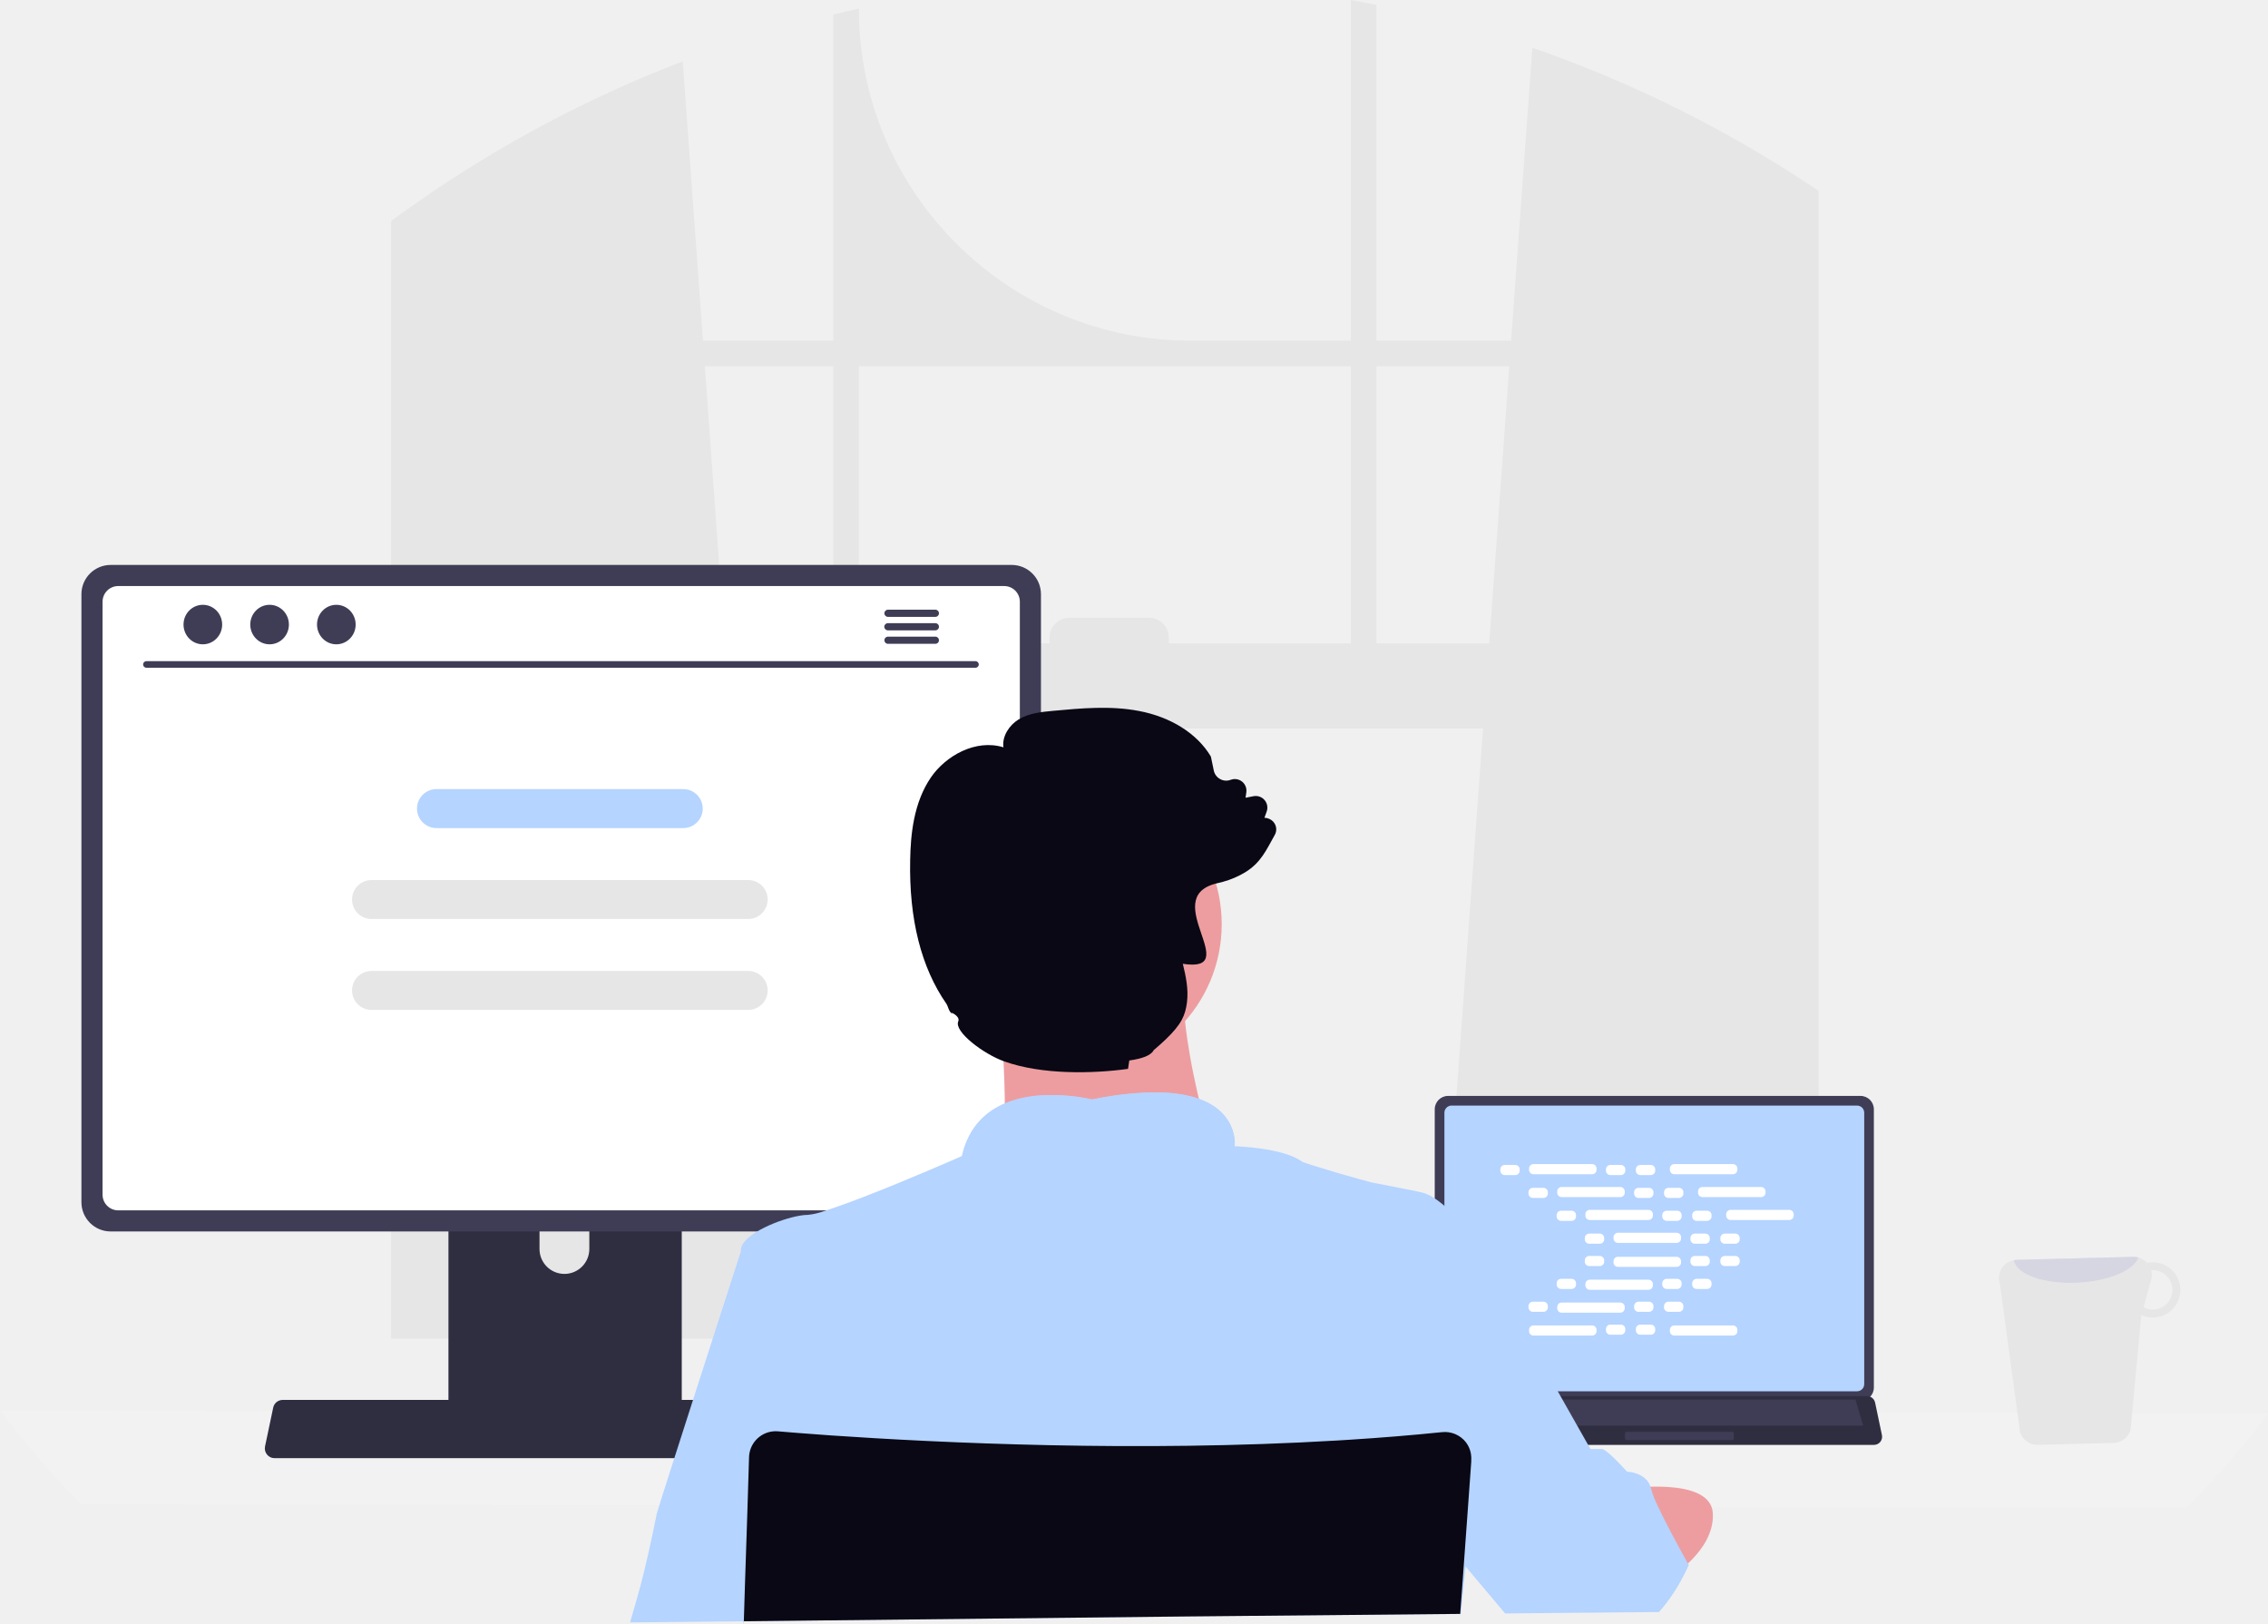
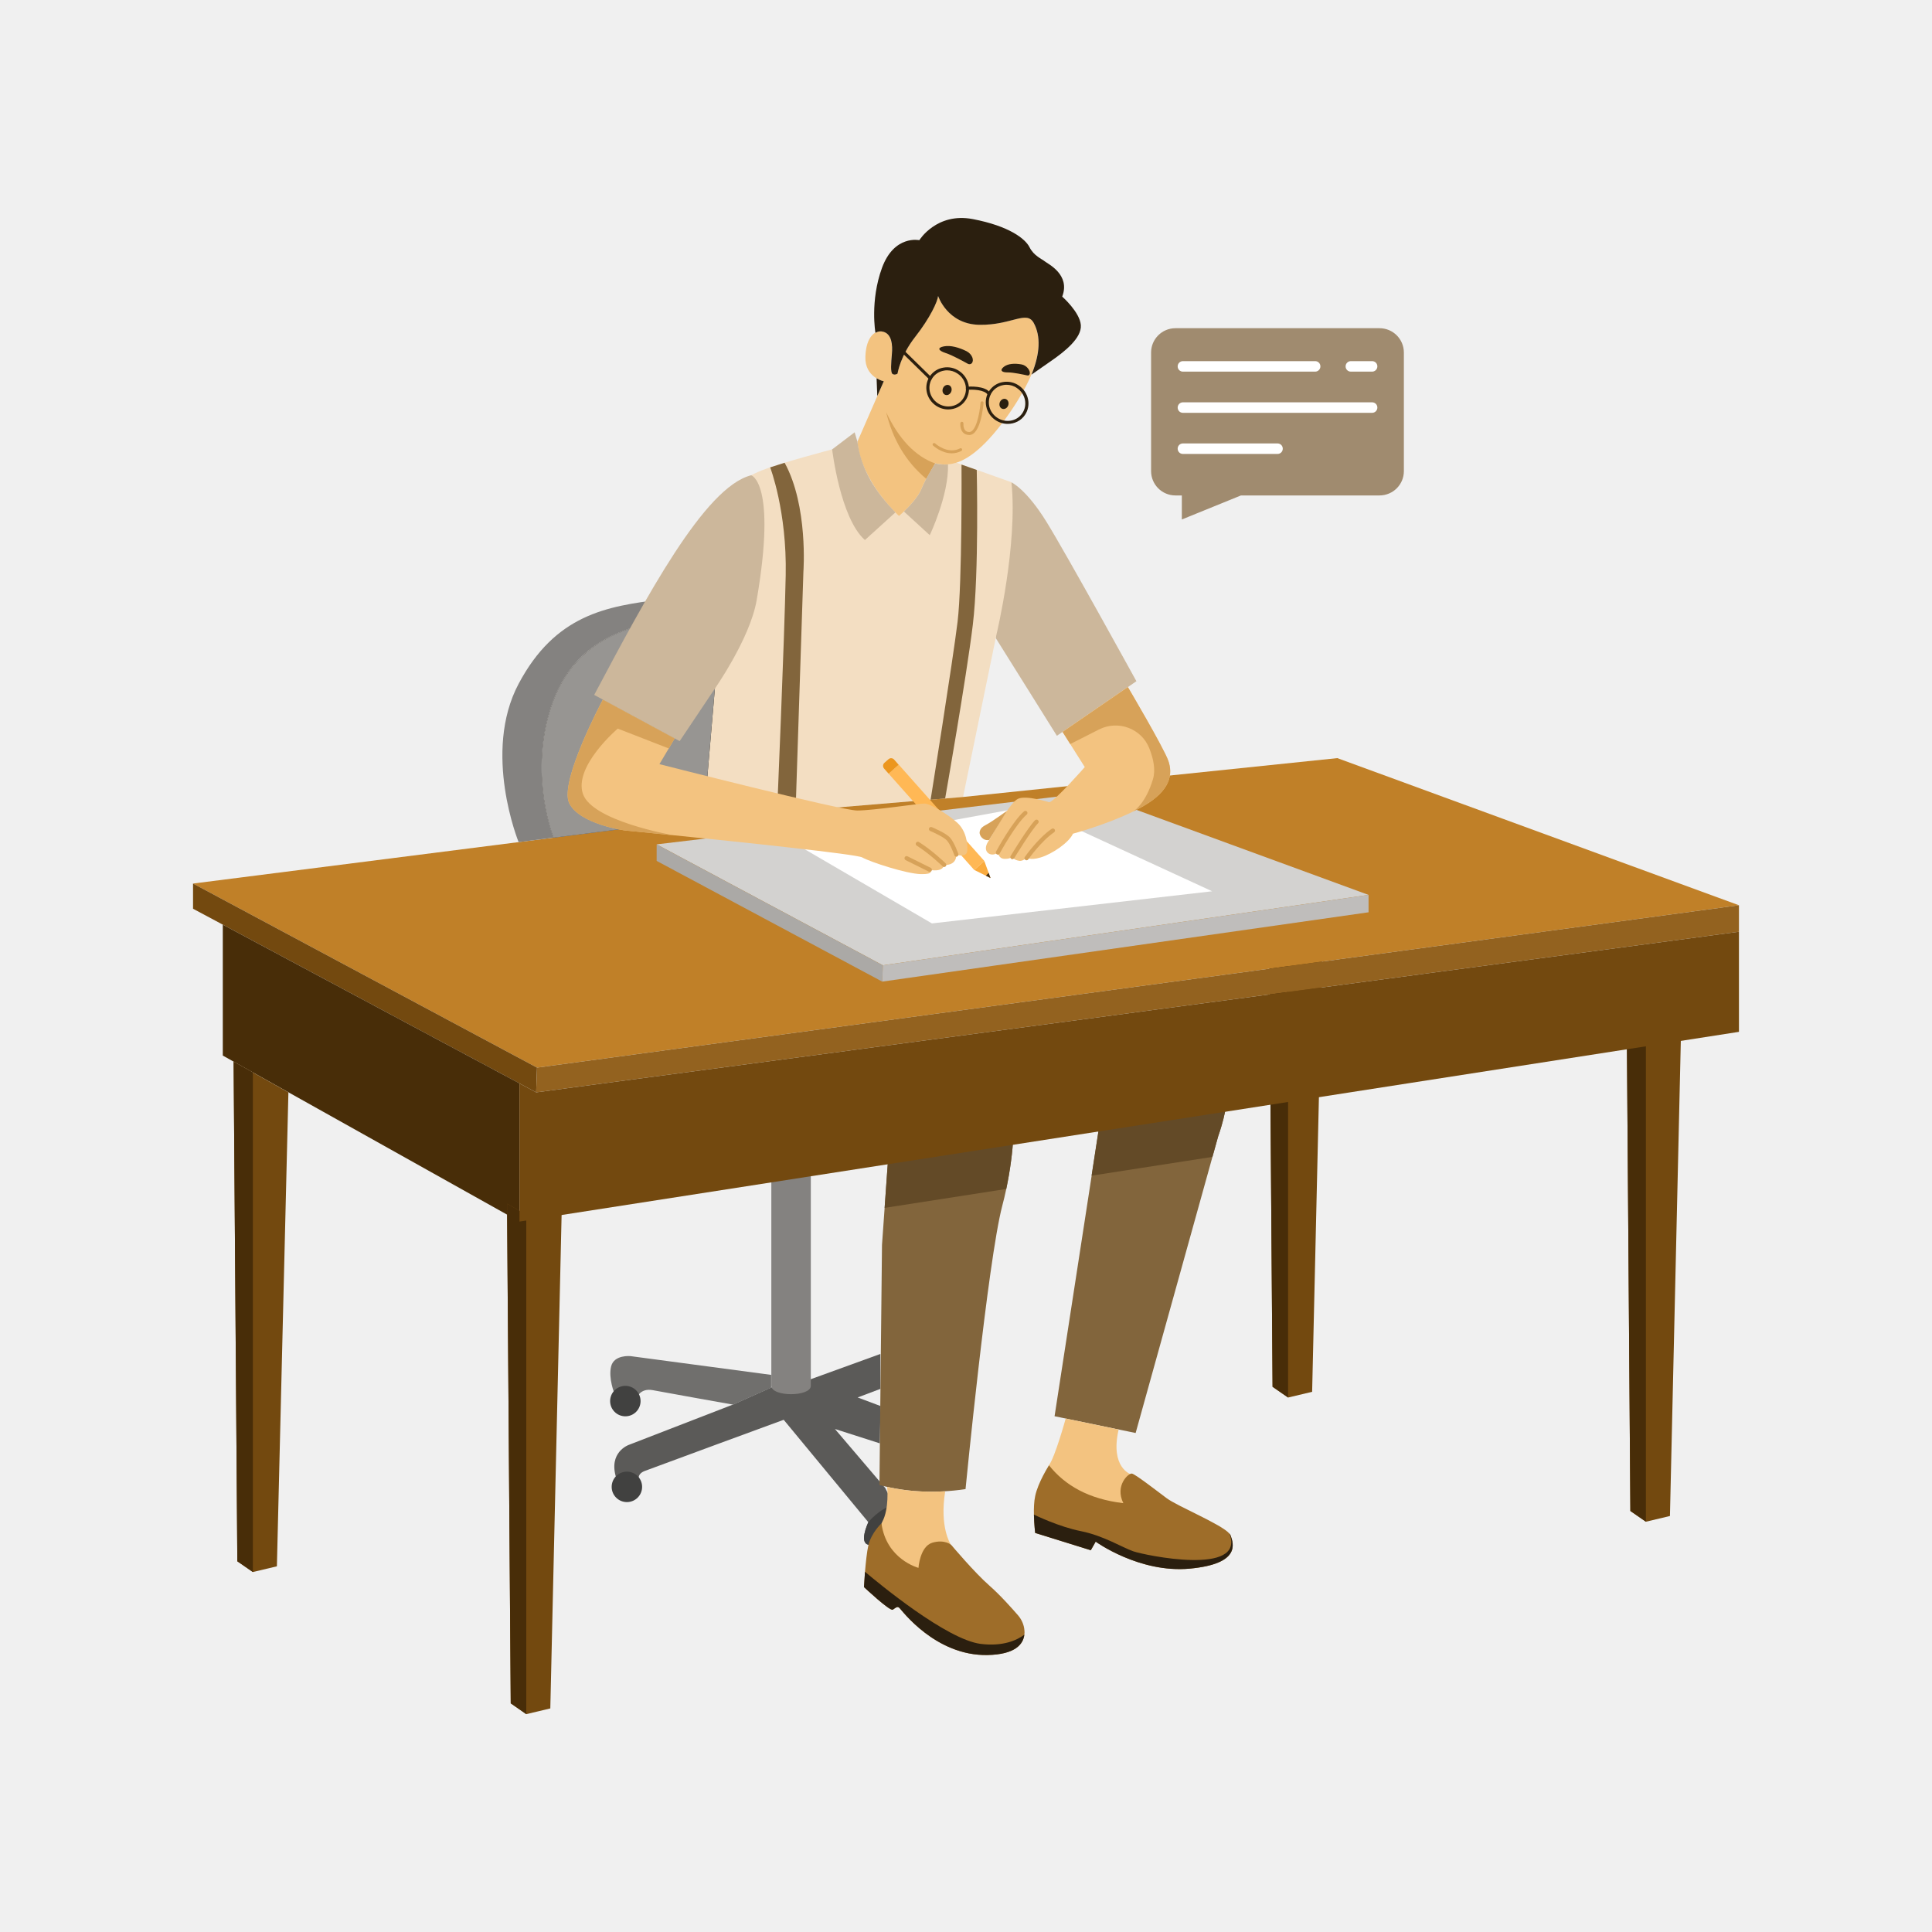
- <svg xmlns="http://www.w3.org/2000/svg" width="800" height="572.62" viewBox="0 0 800 572.62" role="img" artist="Katerina Limpitsouni" source="https://undraw.co/">
-   <g transform="translate(-28.583 -435)">
-     <path d="M878.163,227.233c-1-.664-2-1.294-3-1.936a435.517,435.517,0,0,0-91.985-44.589l-7.491,103.335H728.2V165.624c-2.989-.618-6-1.2-9.014-1.752V284.043H662.753A117.137,117.137,0,0,1,545.616,166.906h0c-3.024.653-6.025,1.352-9.026,2.1V284.043H490.627l-7.136-98.536a436.225,436.225,0,0,0-93.851,49.858c-.5.344-1.008.7-1.5,1.042-2.531,1.775-5.028,3.585-7.514,5.418V636.049H516.089l-2.394-33.158L500.523,420.835H765.779L752.607,602.891l-2.394,33.158H884.176V231.219Q881.186,229.192,878.163,227.233ZM536.591,390.769H498.347l-7.067-97.7h45.311Zm182.595,0H654.953v-1.936a7.078,7.078,0,0,0-7.09-7.078H619.939a7.075,7.075,0,0,0-7.078,7.078v1.936H545.616v-97.7H719.186Zm9.014,0v-97.7h46.834l-7.067,97.7Z" transform="translate(-214.08 271.129)" fill="#e6e6e6" />
-     <path d="M206.59,598.162a316.829,316.829,0,0,0,28.591,33.158L978,632.466a316.84,316.84,0,0,0,28.591-33.159Z" transform="translate(-178.007 334.261)" fill="#f2f2f2" />
-     <path d="M702.02,506.061v98.163a4.721,4.721,0,0,0,4.718,4.718H852.2a4.722,4.722,0,0,0,4.718-4.718V506.061a4.724,4.724,0,0,0-4.718-4.713H706.738a4.724,4.724,0,0,0-4.718,4.713Z" transform="translate(-167.359 320.188)" fill="#3f3d56" />
-     <path d="M705,506.849v95.73a2.526,2.526,0,0,0,2.521,2.521h143.04a2.526,2.526,0,0,0,2.521-2.521v-95.73a2.527,2.527,0,0,0-2.521-2.527H707.521A2.527,2.527,0,0,0,705,506.849Z" transform="translate(-166.926 320.62)" fill="#b5d4ff" />
-     <path d="M699.446,609.93A2.829,2.829,0,0,0,701.672,611H857.433a2.866,2.866,0,0,0,2.8-3.454l-2.418-11.485a2.871,2.871,0,0,0-1.785-2.082,2.775,2.775,0,0,0-1.017-.192H704.08a2.776,2.776,0,0,0-1.017.192,2.871,2.871,0,0,0-1.785,2.082l-2.418,11.485a2.864,2.864,0,0,0,.585,2.389Z" transform="translate(-167.827 333.625)" fill="#2f2e41" />
-     <rect width="4.797" height="2.878" rx="0.488" transform="translate(542.16 932.354) rotate(180)" fill="#3f3d56" />
-     <rect width="4.797" height="2.878" rx="0.488" transform="translate(542.274 937.151) rotate(180)" fill="#3f3d56" />
-     <path d="M.559,0H37.82a.559.559,0,0,1,.559.559v1.76a.559.559,0,0,1-.559.559H.559A.559.559,0,0,1,0,2.319V.559A.559.559,0,0,1,.559,0Z" transform="translate(640.14 942.909) rotate(180)" fill="#3f3d56" />
-     <rect width="6.833" height="3.576" rx="1.561" transform="translate(557.798 845.887)" fill="#fff" />
-     <rect width="6.833" height="3.576" rx="1.561" transform="translate(595.05 845.887)" fill="#fff" />
-     <rect width="6.833" height="3.576" rx="1.561" transform="translate(605.604 845.887)" fill="#fff" />
-     <rect width="23.819" height="3.576" rx="1.561" transform="translate(567.931 845.588)" fill="#fff" />
-     <rect width="23.819" height="3.576" rx="1.561" transform="translate(617.599 845.588)" fill="#fff" />
-     <rect width="6.833" height="3.576" rx="1.561" transform="translate(567.732 853.957)" fill="#fff" />
-     <rect width="6.833" height="3.576" rx="1.561" transform="translate(604.983 853.957)" fill="#fff" />
-     <rect width="6.833" height="3.576" rx="1.561" transform="translate(615.538 853.957)" fill="#fff" />
-     <rect width="23.819" height="3.576" rx="1.561" transform="translate(577.865 853.659)" fill="#fff" />
-     <rect width="23.819" height="3.576" rx="1.561" transform="translate(627.532 853.659)" fill="#fff" />
-     <rect width="6.833" height="3.576" rx="1.561" transform="translate(577.666 862.029)" fill="#fff" />
-     <rect width="6.833" height="3.576" rx="1.561" transform="translate(614.916 862.029)" fill="#fff" />
-     <rect width="6.833" height="3.576" rx="1.561" transform="translate(625.471 862.029)" fill="#fff" />
-     <rect width="23.819" height="3.576" rx="1.561" transform="translate(587.798 861.73)" fill="#fff" />
-     <rect width="23.819" height="3.576" rx="1.561" transform="translate(637.466 861.73)" fill="#fff" />
-     <rect width="6.833" height="3.576" rx="1.561" transform="translate(587.599 870.099)" fill="#fff" />
-     <rect width="6.833" height="3.576" rx="1.561" transform="translate(624.85 870.099)" fill="#fff" />
-     <rect width="6.833" height="3.576" rx="1.561" transform="translate(635.404 870.099)" fill="#fff" />
-     <rect width="23.819" height="3.576" rx="1.561" transform="translate(597.732 869.801)" fill="#fff" />
-     <rect width="6.833" height="3.576" rx="1.561" transform="translate(595.05 902.193)" fill="#fff" />
-     <rect width="6.833" height="3.576" rx="1.561" transform="translate(605.604 902.193)" fill="#fff" />
-     <rect width="23.819" height="3.576" rx="1.561" transform="translate(617.599 902.491)" fill="#fff" />
-     <rect width="6.833" height="3.576" rx="1.561" transform="translate(557.798 902.193)" fill="#fff" />
-     <rect width="23.819" height="3.576" rx="1.561" transform="translate(567.931 902.491)" fill="#fff" />
-     <rect width="6.833" height="3.576" rx="1.561" transform="translate(567.732 894.122)" fill="#fff" />
-     <rect width="6.833" height="3.576" rx="1.561" transform="translate(604.983 894.122)" fill="#fff" />
-     <rect width="6.833" height="3.576" rx="1.561" transform="translate(615.538 894.122)" fill="#fff" />
-     <rect width="23.819" height="3.576" rx="1.561" transform="translate(577.865 894.42)" fill="#fff" />
-     <rect width="6.833" height="3.576" rx="1.561" transform="translate(577.666 886.051)" fill="#fff" />
-     <rect width="6.833" height="3.576" rx="1.561" transform="translate(614.916 886.051)" fill="#fff" />
-     <rect width="6.833" height="3.576" rx="1.561" transform="translate(625.471 886.051)" fill="#fff" />
-     <rect width="23.819" height="3.576" rx="1.561" transform="translate(587.798 886.349)" fill="#fff" />
-     <rect width="6.833" height="3.576" rx="1.561" transform="translate(587.599 877.98)" fill="#fff" />
-     <rect width="6.833" height="3.576" rx="1.561" transform="translate(624.85 877.98)" fill="#fff" />
-     <rect width="6.833" height="3.576" rx="1.561" transform="translate(635.404 877.98)" fill="#fff" />
-     <rect width="23.819" height="3.576" rx="1.561" transform="translate(597.732 878.278)" fill="#fff" />
-     <path d="M398.28,501.855V619.324h82.295V501.855a3.949,3.949,0,0,0-2.783-3.78,3.636,3.636,0,0,0-1.18-.183H402.254A3.967,3.967,0,0,0,398.28,501.855ZM430.4,542.218a8.785,8.785,0,1,1,17.57,0v13.63a8.785,8.785,0,1,1-17.57,0Z" transform="translate(-211.513 319.685)" fill="#2f2e41" />
-     <path d="M398.06,600.632V611.96a2.229,2.229,0,0,0,2.211,2.222h78.378a2.222,2.222,0,0,0,2.211-2.222V600.632Z" transform="translate(-211.545 334.62)" fill="#3f3d56" />
-     <path d="M285.25,348.139V562.621a10.316,10.316,0,0,0,10.308,10.308H613.4a10.316,10.316,0,0,0,10.308-10.308V348.139a10.322,10.322,0,0,0-10.308-10.3H295.558a10.321,10.321,0,0,0-10.308,10.3Z" transform="translate(-227.944 296.419)" fill="#3f3d56" />
-     <path d="M291.76,349.863V559.03a5.519,5.519,0,0,0,5.509,5.509H609.806a5.519,5.519,0,0,0,5.509-5.509V349.863a5.521,5.521,0,0,0-5.509-5.521H297.269A5.521,5.521,0,0,0,291.76,349.863Z" transform="translate(-226.998 297.364)" fill="#fff" />
-     <path d="M342.5,614.239a3.377,3.377,0,0,0,2.657,1.271H531.094a3.422,3.422,0,0,0,3.344-4.123l-2.886-13.71a3.428,3.428,0,0,0-2.13-2.485,3.313,3.313,0,0,0-1.214-.229H348.03a3.316,3.316,0,0,0-1.214.229,3.427,3.427,0,0,0-2.13,2.485l-2.886,13.71A3.419,3.419,0,0,0,342.5,614.239Z" transform="translate(-219.734 333.796)" fill="#2f2e41" />
-     <path d="M597.848,369.794H305.409a1.163,1.163,0,1,1,0-2.326h292.44a1.163,1.163,0,1,1,0,2.326Z" transform="translate(-225.183 300.726)" fill="#3f3d56" />
-     <ellipse cx="6.815" cy="6.967" rx="6.815" ry="6.967" transform="translate(93.317 648.321)" fill="#3f3d56" />
-     <ellipse cx="6.815" cy="6.967" rx="6.815" ry="6.967" transform="translate(116.861 648.321)" fill="#3f3d56" />
-     <ellipse cx="6.815" cy="6.967" rx="6.815" ry="6.967" transform="translate(140.405 648.321)" fill="#3f3d56" />
-     <path d="M0,0H138.582l2.729,9.163H0Z" transform="translate(544.477 928.654)" fill="#3f3d56" />
-     <path d="M550.486,351.622H533.763a1.266,1.266,0,0,0,0,2.531h16.722a1.266,1.266,0,1,0,0-2.531Z" transform="translate(-191.998 298.422)" fill="#3f3d56" />
-     <path d="M550.489,355.772H533.767a1.266,1.266,0,1,0,0,2.532h16.722a1.266,1.266,0,1,0,0-2.531Z" transform="translate(-192.002 299.025)" fill="#3f3d56" />
-     <path d="M550.486,359.922H533.763a1.266,1.266,0,0,0,0,2.531h16.722a1.266,1.266,0,1,0,0-2.531Z" transform="translate(-191.998 299.629)" fill="#3f3d56" />
-     <g transform="translate(733.68 878.293)">
-       <path d="M900.245,605.468a6.468,6.468,0,0,0,6.233,4.366l26.706-.687a6.38,6.38,0,0,0,6.029-4.695l3.779-40.411a9.873,9.873,0,0,0,4.272.878,9.739,9.739,0,0,0-.489-19.472,8.249,8.249,0,0,0-1.75.182,6.6,6.6,0,0,0-4.913-2.12l-41.079,1.061a5.89,5.89,0,0,0-1.013.126,6.416,6.416,0,0,0-4.912,8.331Zm43.522-44.17,2.689-9.63a6.557,6.557,0,0,0,.021-3.4c.13,0,.246-.062.376-.062a6.966,6.966,0,1,1,.326,13.929A6.556,6.556,0,0,1,943.767,561.3Z" transform="translate(-892.779 -543.508)" fill="#e6e6e6" />
-       <path d="M897.978,544.7c.875,5,10.715,8.522,22.546,7.911,10.88-.5,19.776-4.322,21.406-8.849a6.072,6.072,0,0,0-1.859-.248l-41.079,1.061a5.9,5.9,0,0,0-1.013.126Z" transform="translate(-892.737 -543.508)" fill="#d6d6e3" />
-     </g>
-     <g transform="translate(250.837 684.649)">
-       <path d="M608.259,538.318s-88.873,10.718-80.387,0c3.073-3.877,3.921-15.363,3.751-28.448-.054-3.975-.2-8.092-.4-12.192-.983-19.65-3.349-38.854-3.349-38.854s77.708-36.621,68.776-7.592c-3.573,11.728-2.4,28.2.313,43.659.795,4.511,1.715,8.932,2.68,13.13A307.827,307.827,0,0,0,608.259,538.318Z" transform="translate(-399.458 -372.022)" fill="#ed9da0" />
-       <path d="M424.283,703.042v-.75l156.862-1.706,95.572-.893h.268l-.1,1.322.134-1.322h.17v-.152l1.224-12.013.464-4.546.143-1.42.125-1.188,5.52-18.409,5.52-18.382,4.645-15.479,7.092-23.652s-4.019-9.379-6.252-12.058-11-21.856-11-21.856-12.523-17.292-20.856-19.382c-3.492-.893-10.388-2.081-17.712-3.573-2.742-.554-23.758-6.624-25.009-7.467-6.565-4.814-23.018-5.359-23.652-5.359h0a.382.382,0,0,1,0-.063v-.08a9.146,9.146,0,0,0,0-1.125,7.175,7.175,0,0,0-.08-1.25,1.127,1.127,0,0,0-.063-.447c-.045-.322-.1-.661-.179-1.018a4.473,4.473,0,0,0-.107-.473,15.378,15.378,0,0,0-1.117-3.117c-.063-.143-.143-.295-.214-.438a16.294,16.294,0,0,0-1.518-2.349c-.116-.152-.241-.313-.375-.464a17.487,17.487,0,0,0-2.43-2.358c-.241-.188-.491-.384-.75-.563a4.172,4.172,0,0,0-.456-.322l-.795-.518-.741-.429c-.652-.357-1.34-.706-2.09-1.036-.232-.107-.482-.205-.732-.3s-.643-.25-.974-.375h-.054l-.67-.268c-.509-.17-1.027-.322-1.572-.473l-.831-.214-.893-.205-.893-.188c-.893-.179-1.849-.339-2.849-.464l-1.018-.125-1.045-.107-1.081-.089-1.536-.089-1.786-.063a111.389,111.389,0,0,0-23.448,2.494,64.549,64.549,0,0,0-16.3-1.5h-.777l-.893.054H528.6l-1.152.107a8.563,8.563,0,0,0-1.161.134c-.384.054-.786.1-1.17.161l-.589.1c-.581.1-1.17.205-1.786.33q-.295.054-.589.134c-.777.17-1.554.375-2.322.607-.384.107-.768.232-1.152.366-.2.054-.384.125-.572.2l-.572.205-.563.223-.67.268c-.339.143-.67.295-1,.456-.188.08-.375.17-.554.268s-.366.179-.536.277a24.783,24.783,0,0,0-5.547,3.912l-.456.438-.447.456c-.152.152-.295.313-.438.473a21.268,21.268,0,0,0-1.626,2.01c-.143.188-.277.375-.411.572a23.843,23.843,0,0,0-1.536,2.608c-.116.214-.223.438-.33.652a29.205,29.205,0,0,0-1.786,4.689q-.25.893-.456,1.786s-18.909,8.343-34.593,14.381c-4.171,1.608-8.1,3.064-11.388,4.162-.956.321-1.849.616-2.68.893a23.849,23.849,0,0,1-5.582,1.286,17.553,17.553,0,0,0-2.68.25c-7.208,1.17-19.561,6.252-20.91,11.353a3.294,3.294,0,0,0-.089,1.25s-29.377,90.954-29.7,92.624c-1.3,6.806-4.2,19.766-5.627,25.009-1.063,3.912-2.608,9.271-3.671,12.951a1.253,1.253,0,0,1-.089.313l40.042-.393v.75h.125Z" transform="translate(-384.17 -380.107)" fill="#b5d4ff" />
-       <path d="M611.55,533.527c-25.9,4.77-74.671,3.742-95.75,3.019,7.726-27.689,45.4-18.275,45.4-18.275C607.835,508.964,611.407,528.275,611.55,533.527Z" transform="translate(-398.229 -380.111)" fill="#b5d4ff" />
-       <path d="M776.94,672.225s30.511-4.689,31.11,8.709-15.559,22.758-15.559,22.758Z" transform="translate(-426.121 -396.736)" fill="#ed9da0" />
-       <path d="M791.874,692.2s-.795,1.893-2.26,4.636a61.634,61.634,0,0,1-8.039,11.763l-.241.259h-1.447l-51.573.473h-1.233l-.152-.179-10-11.87-3.769-4.475-.152-.188-.321-.375-.179-.214-.232-.277-7.333-8.7,2.68-11.165,4.564-18.811.116-.456.893-3.573.634-2.68,2.126-8.735,7.288-30.056,12.951,6.7L749.85,638.4l7.333,12.951H761.2c.759,0,2.5,1.465,4.252,3.153.625.6,1.25,1.233,1.786,1.786,1.59,1.643,2.849,3.055,2.849,3.055s6.511.143,8.262,5.27a6.249,6.249,0,0,1,.223.759,35.994,35.994,0,0,0,2.26,5.859c1.152,2.51,2.6,5.359,4.064,8.208,2.724,5.225,5.493,10.2,6.511,12l.125.223Z" transform="translate(-418.431 -389.916)" fill="#b5d4ff" />
-       <path d="M429.08,717.336v-.75l156.862-1.706,95.572-.893h.268v-.152l.893-12,.384-5.359,1.465-20.2,1.152-15.988v-.393a9.484,9.484,0,0,0-.1-2.206.269.269,0,0,0,0-.089,9.282,9.282,0,0,0-1.786-4.144,9.414,9.414,0,0,0-8.414-3.573c-10.817,1.108-21.74,1.992-32.673,2.68-1.492.107-2.983.2-4.466.277-70.509,4.189-140.383.795-178.192-1.786l-2.68-.2c-6.547-.465-12.022-.893-16.238-1.259a9.414,9.414,0,0,0-10.039,7.619,9.827,9.827,0,0,0-.161,1.465l-.607,19.793-.831,25.072-.393,12.826v1Z" transform="translate(-388.967 -394.4)" fill="#090814" />
-       <ellipse cx="51.737" cy="51.737" rx="51.737" ry="51.737" transform="translate(105.21 24.575)" fill="#ed9da0" />
-       <path d="M670.988,405.522a4.365,4.365,0,0,0-3.123-1.382l.778-2.16a4.1,4.1,0,0,0-4.6-5.457l-2.833.546.267-1.893a4.1,4.1,0,0,0-5.492-4.435,4.373,4.373,0,0,1-3.762-.267,4.466,4.466,0,0,1-2.229-3.031l-.987-4.76-.1-.255c-4.807-8.012-14.049-13.84-25.359-15.977-10.067-1.916-20.389-.94-30.34-.023-3.948.372-8.406.79-12.122,3.065-3.158,1.951-5.829,5.852-5.283,9.788-9.811-3.007-20.331,3-25.544,10.566-6.177,9.01-7.187,20.3-7.35,29.12-.441,20.877,3.867,37.957,12.772,50.775.65.929.813,2.868,2.1,3.518l-.267-.43c1.44.72,2.9,1.881,2.357,3.123-1.567,3.576,8.848,11.483,16.186,14.1,13.388,4.772,31.187,4.366,43.7,2.647l.441-2.961c4.517-.615,7.7-1.788,8.592-3.623,1.579-1.347,2.926-2.554,4.1-3.669l.012-.012c.023-.023.07-.058.093-.081,5.655-5.422,6.967-8.511,7.559-13.213.569-4.61-.441-9.289-1.475-13.5,21.759,3.367-8.569-23.176,11.7-28.308a6.308,6.308,0,0,1,.708-.174c.592-.139,1.184-.279,1.753-.441a30.7,30.7,0,0,0,7.8-3.332c5.666-3.448,7.536-8.023,10.462-13.178a3.978,3.978,0,0,0-.522-4.679Z" transform="translate(-444.113 -365.348)" fill="#090814" />
-     </g>
-     <g transform="translate(152.761 713.325)">
-       <path d="M6.872,0H93.92a6.872,6.872,0,1,1,0,13.744H6.872A6.872,6.872,0,0,1,6.872,0Z" transform="translate(22.907 0)" fill="#b5d4ff" />
-       <path d="M6.872,0H139.735a6.872,6.872,0,0,1,0,13.744H6.872A6.872,6.872,0,0,1,6.872,0Z" transform="translate(0 32.07)" fill="#e6e6e6" />
-       <path d="M6.872,0H139.735a6.872,6.872,0,0,1,0,13.744H6.872A6.872,6.872,0,0,1,6.872,0Z" transform="translate(0 64.141)" fill="#e6e6e6" />
-     </g>
+ <svg xmlns="http://www.w3.org/2000/svg" version="1.1" width="360" height="360" viewBox="0 0 360 360">
+   <g transform="matrix(1.44 0 0 1.44 0 0)">
+     <path d="M181.66,60.97V45.62c0-1.74-1.41-3.15-3.15-3.15h-26.41c-1.74,0-3.15,1.41-3.15,3.15v15.34         c0,1.74,1.41,3.15,3.15,3.15h0.83v3.11l7.65-3.11h17.92C180.25,64.11,181.66,62.7,181.66,60.97z" fill="#a08b6f" class="svgShape color956fa0-0 selectable" />
+     <path d="M177.55 48.09h-2.75c-.38 0-.68-.3-.68-.68 0-.37.3-.68.68-.68h2.75c.38 0 .68.3.68.68C178.23 47.78 177.93 48.09 177.55 48.09zM170.18 48.09h-17.11c-.38 0-.68-.3-.68-.68 0-.37.3-.68.68-.68h17.11c.38 0 .68.3.68.68C170.86 47.78 170.56 48.09 170.18 48.09zM177.55 53.42h-24.48c-.38 0-.68-.3-.68-.68 0-.37.3-.68.68-.68h24.48c.38 0 .68.3.68.68C178.23 53.11 177.93 53.42 177.55 53.42zM165.31 58.74h-12.24c-.38 0-.68-.3-.68-.68s.3-.68.68-.68h12.24c.38 0 .68.3.68.68S165.69 58.74 165.31 58.74z" fill="#ffffff" class="svgShape colorffffff-1 selectable" />
+     <path d="M116.38,196.83c-0.11,0.51-2.66,3.28-3.98,3.06c-1.26-0.21-0.15-2.67-0.05-2.9c0,0,0.01-0.01,0.01-0.02       l-10.95-13.25c0,0-16.89,6.2-18,6.63c-1.11,0.44-0.69,1.27-0.69,1.27c-2.2,0.3-2.98-0.37-2.98-0.37       c-1.06-3.35,1.62-4.28,1.62-4.28l13.51-5.23l4.93-2.2l5.11-1.07l9.01-3.27v4.52l-2.94,1.11l2.96,1.11l-0.09,4.83l-5.81-1.86       l6.51,7.64c0,0,0.56,1.09,1.06,2.18C116.04,195.66,116.43,196.59,116.38,196.83z" fill="#5b5a58" class="svgShape color58595b-2 selectable" />
+     <path d="M99.8,177.91l-18.22-2.43c0,0-2.12-0.21-2.5,1.33c-0.38,1.54,0.43,3.51,0.43,3.51l2.9,0.52       c0,0,0.45-1.26,2.07-0.95c1.62,0.31,10.38,1.87,10.38,1.87l4.93-2.19V177.91z" fill="#706f6d" class="svgShape color6d6e70-3 selectable" />
+     <circle cx="80.92" cy="181.3" r="1.97" fill="#414140" class="svgShape color404041-4 selectable" />
+     <circle cx="81.12" cy="192.4" r="1.97" fill="#414140" class="svgShape color404041-5 selectable" />
+     <path d="M104.92,179.32c0,1.45-5.11,1.45-5.11,0v-28.23h5.11L104.92,179.32z" fill="#848280" class="svgShape color808184-6 selectable" />
+     <polygon points="171.29 114.99 169.79 180.1 166.68 180.84 164.67 179.45 164.19 114.8 166.68 116.19" fill="#73490f" class="svgShape color732b0f-7 selectable" />
+     <polygon points="166.68 116.19 166.68 180.84 164.67 179.45 164.19 114.8" fill="#482d08" class="svgShape color481e08-8 selectable" />
+     <path d="M124.46,57.99c-1.65,0-2.71-0.97-2.76-1.02c-0.08-0.08-0.08-0.2-0.01-0.28         c0.08-0.08,0.2-0.08,0.28-0.01l0,0c0.01,0.01,1.25,1.14,3.06,0.87c0.11-0.02,0.21,0.06,0.23,0.17         c0.02,0.11-0.06,0.21-0.17,0.23C124.88,57.98,124.66,57.99,124.46,57.99z" fill="#d7a259" class="svgShape colord77b59-9 selectable" />
+     <path d="M130.87,62.41c0,0,1.89,0.84,4.51,5.06c2.62,4.22,11.67,20.68,11.67,20.68l-10.29,7.06l-7.92-12.66        L130.87,62.41z" fill="#ccb79b" class="svgShape colorccbd9b-10 selectable" />
+     <path d="M107.68,58.15c0,0-6.62,1.73-9.16,2.74c-2.54,1.01-3.45,2.22-3.45,2.22l-2.72,25.85l-1.27,16.95        l33.54-2.78l4.34-21.1c0,0,2.76-11.53,1.92-19.63l-7.1-2.53l-1.11,0.22l-6.3,2.57l-4.6,0.06L107.68,58.15z" fill="#f3dec2" class="svgShape colorf3dfc2-11 selectable" />
+     <path d="M99.66 60.48c0 0 2.18 5.66 2.01 13.96-.16 8.3-1.12 30.69-1.12 30.69l2.4-.2 1.01-30.95c0 0 .64-8.51-2.43-14.1L99.66 60.48zM126.39 60.81c0 0 .31 13.29-.51 20.05-.82 6.76-3.58 22.47-3.58 22.47l-1.88.16c0 0 2.88-18 3.49-23.03.61-5.04.51-20.34.51-20.34L126.39 60.81zM130.55 152.07c-.1.57-.21 1.16-.34 1.78-.15.71-.32 1.44-.52 2.19-1.88 7.2-4.75 36.65-4.75 36.65-3.98.59-7.68.39-11.14-.53l.33-31.07.34-4.79.3-4.24.61-8.49h15.78C131.16 143.56 131.43 146.98 130.55 152.07z" fill="#82653c" class="svgShape color82523c-12 selectable" />
+     <path d="M116.38,196.83c-0.11,0.51-2.66,3.28-3.98,3.06c-1.26-0.21-0.15-2.67-0.05-2.9c0,0,0.01-0.01,0.01-0.02        c0,0,1.39-1.73,3.25-2.24C116.04,195.66,116.43,196.59,116.38,196.83z" fill="#414140" class="svgShape color404041-13 selectable" />
+     <path d="M114.8,192.4c0,0,0.29,2.85-0.65,4.55c-0.94,1.7,3.03,6.84,3.5,7.1c0.47,0.27,2.68,0,2.91-0.16        c0.23-0.16,2.62-2.09,2.62-2.09L123,199.8c0,0-1.45-2.19-0.69-6.83C119.73,193.12,117.22,192.96,114.8,192.4z" fill="#f3c380" class="svgShape colorf3a880-14 selectable" />
+     <path d="M132.55,211.53c-0.15,1.22-1.15,2.56-4.78,2.63c-6.72,0.12-11.07-5.79-11.37-6.08        c-0.29-0.29-0.5-0.03-0.87,0.21c-0.37,0.24-3.73-2.92-3.73-2.92s0.05-0.88,0.13-1.98c0.1-1.16,0.24-2.56,0.43-3.4        c0.37-1.62,1.7-2.87,1.7-2.87c0.63,4.68,4.79,5.76,4.79,5.76s0.18-2.76,1.78-3.25c1.6-0.48,2.46,0.28,2.46,0.28        s2.98,3.55,4.93,5.26c1.42,1.24,2.97,3,3.72,3.86c0.47,0.55,0.77,1.23,0.82,1.95C132.58,211.15,132.58,211.34,132.55,211.53z" fill="#9e6d29" class="svgShape color9e3f29-15 selectable" />
+     <path d="M132.55,211.53c-0.15,1.22-1.15,2.56-4.78,2.63c-6.72,0.12-11.07-5.79-11.37-6.08        c-0.29-0.29-0.5-0.03-0.87,0.21c-0.37,0.24-3.73-2.92-3.73-2.92s0.05-0.88,0.13-1.98c1.78,1.5,10.57,8.78,14.98,9.33        C129.76,213.07,131.55,212.27,132.55,211.53z" fill="#2b1f0f" class="svgShape color2b1e0f-16 selectable" />
+     <path d="M157.64,147.01l-0.75,2.69l-9.94,35.73l-10.49-2.17l4.8-31.13l1.29-8.38l-2.66-0.86l19.02-2.72        C159.03,143.27,157.64,147.01,157.64,147.01z" fill="#82653c" class="svgShape color82523c-17 selectable" />
+     <path d="M137.9,183.56c0,0-1.36,4.97-2.18,6.06c-0.82,1.09,5.63,6.24,5.84,6.39c0.2,0.14,4.32,0.29,4.34,0.23        c0.02-0.06,1.23-1.25,1.23-1.25l-0.8-4.22c0,0-2.71-0.85-1.58-5.79L137.9,183.56z" fill="#f3c380" class="svgShape colorf3a880-18 selectable" />
+     <path d="M153.96,202.98c-6.52,0.61-12.18-3.49-12.18-3.49l-0.63,1.11l-7.2-2.24c0,0-0.13-1.1-0.16-2.37        c-0.02-0.81,0.01-1.69,0.16-2.39c0.36-1.77,1.79-3.99,1.79-3.99c2.07,2.6,5.13,4.37,9.62,4.9c-1.13-2.29,0.67-3.9,1.11-3.83        c0.44,0.08,2.99,2.06,4.5,3.19c1.43,1.06,7.09,3.37,8.12,4.58v0c0.07,0.08,0.11,0.15,0.14,0.22        C159.66,199.81,160.48,202.37,153.96,202.98z" fill="#9e6d29" class="svgShape color9e3f29-19 selectable" />
+     <path d="M153.96,202.98c-6.52,0.61-12.18-3.49-12.18-3.49l-0.63,1.11l-7.2-2.24c0,0-0.13-1.1-0.16-2.37        c0.13,0.06,3.21,1.57,6.08,2.14c2.94,0.59,5.34,2.11,6.78,2.61c1.44,0.5,14.58,3.26,12.44-2.29c0.07,0.08,0.11,0.15,0.14,0.22        C159.66,199.81,160.48,202.37,153.96,202.98z" fill="#2b1f0f" class="svgShape color2b1e0f-20 selectable" />
+     <polygon points="24.98 114.33 69.49 138.15 225.02 117.14 173.05 98.1 124.61 103.13 91.07 105.92" fill="#c08028" class="svgShape colorc05f28-21 selectable" />
+     <polygon points="24.98 114.33 24.98 117.59 69.38 141.35 69.49 138.15" fill="#73490f" class="svgShape color732b0f-22 selectable" />
+     <polygon points="69.38 141.35 225.02 120.57 225.02 117.14 69.49 138.15" fill="#93621f" class="svgShape color93421f-23 selectable" />
+     <polygon points="84.97 109.26 114.24 124.91 177.09 115.8 141.01 102.58" fill="#d3d2d0" class="svgShape colord0d2d3-24 selectable" />
+     <polygon points="84.97 109.26 84.97 111.4 114.16 127.02 114.24 124.91" fill="#aba9a6" class="svgShape colora6a8ab-25 selectable" />
+     <polygon points="114.16 127.02 177.09 118.05 177.09 115.8 114.24 124.91" fill="#bfbdbb" class="svgShape colorbbbdbf-26 selectable" />
+     <polygon points="28.83 119.65 28.83 136.59 67.22 158.07 67.22 140.19" fill="#482d08" class="svgShape color481e08-27 selectable" />
+     <polygon points="37.32 141.35 35.83 202.68 32.72 203.42 30.71 202.03 30.23 137.38 32.72 138.77" fill="#73490f" class="svgShape color732b0f-28 selectable" />
+     <polygon points="32.72 138.77 32.72 203.42 30.71 202.03 30.23 137.38" fill="#482d08" class="svgShape color481e08-29 selectable" />
+     <polygon points="72.7 155.95 71.21 221.07 68.1 221.81 66.09 220.41 65.61 155.76 68.1 157.16" fill="#73490f" class="svgShape color732b0f-30 selectable" />
+     <polygon points="68.1 157.16 68.1 221.81 66.09 220.41 65.61 155.76" fill="#482d08" class="svgShape color481e08-31 selectable" />
+     <polygon points="217.58 131.05 216.09 196.17 212.98 196.91 210.97 195.52 210.49 130.87 212.98 132.26" fill="#73490f" class="svgShape color732b0f-32 selectable" />
+     <polygon points="212.98 132.26 212.98 196.91 210.97 195.52 210.49 130.87" fill="#482d08" class="svgShape color481e08-33 selectable" />
+     <path d="M131.16 143.56c0 0 .27 3.42-.61 8.51-.1.57-.21 1.16-.34 1.78l-15.74 2.45.3-4.24.61-8.49H131.16zM157.64 147.01l-.75 2.69-15.64 2.43 1.29-8.38-2.66-.86 19.02-2.72C159.03 143.27 157.64 147.01 157.64 147.01z" fill="#634a27" class="svgShape color633827-34 selectable" />
+     <polygon points="67.22 158.07 225.02 133.52 225.02 120.57 69.38 141.35 67.22 140.19" fill="#73490f" class="svgShape color732b0f-35 selectable" />
+     <polygon points="103.8 109.7 120.59 119.49 156.85 115.33 133.05 104.36" fill="#ffffff" class="svgShape colorffffff-36 selectable" />
+     <path d="M110.95,57.15l3.41-7.81c0,0-2.46-0.49-2.38-3.17c0.08-2.68,1.35-3.58,2.38-3.24s1.13,1.71,1.04,2.84        c-0.1,1.13-0.19,2.38,0.07,2.59c0.27,0.2,0.63,0,0.66-0.04c0.02-0.04,0.33-2.24,2.28-4.74c1.95-2.5,2.91-4.61,2.97-5.3        c0,0,1.21,3.66,5.36,3.73s6.1-1.92,7.02-0.23c0.92,1.7,0.82,3.93-0.25,6.57c-1.06,2.64-3.89,6.98-6.45,9.38        c-2.56,2.4-4.32,2.6-6.06,2.23c0,0-1.17,1.82-1.8,3.36c-0.63,1.54-2.87,3.44-2.87,3.44S111.35,62.23,110.95,57.15z" fill="#f3c380" class="svgShape colorf3a880-37 selectable" />
+     <path d="M113.43 48.95c.5.3.93.39.93.39l-.84 1.91L113.43 48.95zM136.21 46.57c-1.49 1.05-2.74 1.91-2.74 1.91.02-.04.03-.08.05-.11 1.06-2.64 1.17-4.87.25-6.57-.92-1.7-2.87.29-7.02.23-4.16-.06-5.36-3.73-5.36-3.73-.06.7-1.02 2.81-2.97 5.3s-2.26 4.69-2.28 4.74c-.02.04-.39.24-.66.04-.27-.2-.17-1.45-.07-2.59.1-1.13-.01-2.5-1.04-2.84-.35-.12-.73-.09-1.09.11 0 0-.72-4.1.85-8.4 1.58-4.3 4.83-3.58 4.83-3.58s2.23-3.63 6.92-2.73c4.69.9 6.78 2.53 7.34 3.64.55 1.11 1.6 1.52 1.99 1.84.39.32 3.33 1.7 2.24 4.55 0 0 2.28 2 2.41 3.69S137.7 45.52 136.21 46.57z" fill="#2b1f0f" class="svgShape color2b1e0f-38 selectable" />
+     <path d="M125.73 47.02c-.13.13-.34.14-.5.05-.5-.28-2-1.11-2.84-1.38-1.01-.33-1.13-.7-.25-.87.88-.17 1.96.15 2.92.62C125.84 45.84 126.08 46.67 125.73 47.02zM133.25 48.38c-.04.16-.17.24-.32.2-.46-.1-1.83-.4-2.52-.39-.83.01-1.06-.29-.52-.72.54-.43 1.42-.47 2.27-.32C132.85 47.26 133.35 47.96 133.25 48.38zM122.7 52.98c-.55 0-1.1-.16-1.59-.49-1.27-.86-1.63-2.57-.79-3.8.41-.6 1.03-1 1.75-1.12.72-.13 1.46.03 2.07.45 1.27.86 1.63 2.57.79 3.8l0 0C124.42 52.57 123.57 52.98 122.7 52.98zM122.55 47.92c-.14 0-.28.01-.41.04-.62.11-1.15.45-1.49.96-.71 1.05-.41 2.51.69 3.25 1.09.74 2.56.49 3.27-.57.71-1.05.41-2.51-.69-3.25C123.5 48.06 123.03 47.92 122.55 47.92zM124.77 51.7 124.77 51.7 124.77 51.7zM130.4 54.85c-.55 0-1.1-.16-1.59-.49-.62-.42-1.04-1.04-1.19-1.76-.15-.72-.01-1.45.4-2.04.41-.6 1.03-1 1.75-1.12.72-.13 1.46.03 2.07.45 1.27.86 1.63 2.57.79 3.8l0 0C132.12 54.45 131.27 54.85 130.4 54.85zM130.24 49.79c-.14 0-.28.01-.41.04-.62.11-1.15.45-1.49.96-.34.51-.46 1.13-.34 1.74.13.62.49 1.15 1.02 1.51 1.09.74 2.56.49 3.27-.57.71-1.05.41-2.51-.69-3.25C131.2 49.93 130.73 49.79 130.24 49.79zM132.47 53.58 132.47 53.58 132.47 53.58z" fill="#2b1f0f" class="svgShape color2b1e0f-39 selectable" />
+     <path d="M127.99 51.19c-.07 0-.13-.03-.17-.1-.42-.69-2.03-.7-2.62-.65-.11.01-.21-.07-.22-.18-.01-.11.07-.21.18-.22.1-.01 2.37-.2 3 .84.06.09.03.22-.07.27C128.07 51.18 128.03 51.19 127.99 51.19zM120.38 49.15c-.05 0-.1-.02-.14-.06l-3.91-3.83c-.08-.08-.08-.2 0-.28.08-.08.2-.08.28 0l3.91 3.83c.08.08.08.2 0 .28C120.48 49.13 120.43 49.15 120.38 49.15z" fill="#2b1f0f" class="svgShape color2b1e0f-40 selectable" />
+     <path d="M125.42 56.29c0 0-.01 0-.01 0-.34-.01-.61-.12-.81-.34-.4-.45-.34-1.16-.33-1.19.01-.11.11-.19.22-.18.11.01.19.11.18.22 0 .01-.05.58.23.89.12.14.29.21.52.21 0 0 0 0 .01 0 .84 0 1.34-2.32 1.45-3.79.01-.11.1-.19.21-.18.11.01.19.1.18.21C127.23 52.56 126.9 56.29 125.42 56.29zM121.01 59.97c-2.58-.92-4.69-3.16-6.34-6.62.83 3.39 2.45 6.33 5.19 8.61L121.01 59.97z" fill="#d7a259" class="svgShape colord77b59-41 selectable" />
+     <path d="m110.95 57.15-.36-1.21-2.91 2.21c0 0 1.04 8.91 4.24 11.73l3.95-3.58C113.34 63.72 111.43 60.81 110.95 57.15zM120.31 69.25l-3.34-3.06c.71-.68 1.82-1.85 2.24-2.86.63-1.54 1.8-3.36 1.8-3.36.54.11 1.09.17 1.66.13C122.79 64.07 120.31 69.25 120.31 69.25z" fill="#ccb79b" class="svgShape colorccbd9b-42 selectable" />
+     <path d="M93.28,80.01l-2.21,25.91l-19.44,2.48c0,0-3.1-7.63-0.53-16.26s8.85-10.54,13.7-11.74        C89.67,79.19,93.28,80.01,93.28,80.01z" fill="#2b1f0f" class="svgShape color2b1e0f-43 selectable" />
+     <path d="M93.28,80.01l-2.21,25.91l-19.44,2.48c0,0-3.1-7.63-0.53-16.26s8.85-10.54,13.7-11.74        C89.67,79.19,93.28,80.01,93.28,80.01z" fill="#979592" class="svgShape color929497-44 selectable" />
+     <path d="M93.54,77.57l-0.26,2.44c0,0-3.62-0.82-8.48,0.38c-4.86,1.2-11.14,3.11-13.7,11.74        s0.53,16.26,0.53,16.26l-4.52,0.58c0,0-4.73-11.59,0-20.49c4.73-8.9,11.33-10.05,18.51-10.91        C92.8,76.71,93.54,77.57,93.54,77.57z" fill="#848280" class="svgShape color808184-45 selectable" />
+     <ellipse cx="122.55" cy="50.46" rx=".67" ry=".58" transform="rotate(-69.445 122.554 50.462)" fill="#2b1f0f" class="svgShape color2b1e0f-46 selectable" />
+     <ellipse cx="129.91" cy="52.26" rx=".67" ry=".58" transform="rotate(-69.445 129.917 52.258)" fill="#2b1f0f" class="svgShape color2b1e0f-47 selectable" />
+     <rect width="1.75" height="16.66" x="120.31" y="97.43" transform="rotate(-41.631 121.187 105.766)" fill="#ffb855" class="svgShape color55a6ff-48 selectable" />
+     <path d="M114.4,99.45l0.59,0.67l1.3-1.16l-0.59-0.67c-0.19-0.22-0.53-0.24-0.74-0.04l-0.52,0.46         C114.23,98.9,114.21,99.23,114.4,99.45z" fill="#ec961e" class="svgShape colorec1e24-49 selectable" />
+     <polygon points="128.17 113.62 127.58 113.32 126.07 112.57 127.37 111.41 127.93 112.95" fill="#faab3e" class="svgShape colorfaad3e-50 selectable" />
+     <polygon points="128.17 113.62 127.58 113.32 127.93 112.95" fill="#443015" class="svgShape color441f15-51 selectable" />
+     <path d="M125.16,110.1c-0.08,0.95-1.41,0.49-1.41,0.49c0.01,1.5-1.58,1.34-1.58,1.34       c-0.2,0.97-1.76,0.65-1.86,0.63c0.07,0.06,0.6,0.59-1.15,0.55c-1.86-0.04-6.52-1.56-7.59-2.16       c-0.75-0.42-15.56-1.97-24.32-2.86c0,0,0,0,0,0s-0.02,0-0.03,0c-3.71-0.38-6.33-0.63-6.33-0.63s-5.88-0.79-7.23-3.53       c-1.35-2.74,4.35-13.4,4.35-13.4l9.29,5.02l-0.76,1.29l-1.21,2.04c0,0,23.5,6,25.59,6c2.09,0,7.92-0.91,8.71-0.9       c0.79,0.01,3.13,1.46,4.24,2.48C125.01,107.49,125.24,109.15,125.16,110.1z" fill="#f3c380" class="svgShape colorf3a880-52 selectable" />
+     <path d="M120.31 112.82c-.04 0-.08-.01-.12-.03l-3-1.49c-.13-.07-.19-.23-.12-.37.07-.14.22-.19.37-.12l3 1.49c.13.07.19.23.12.37C120.51 112.77 120.41 112.82 120.31 112.82zM122.17 112.19c-.07 0-.14-.02-.19-.08-.02-.02-1.69-1.64-3.36-2.69-.13-.08-.16-.25-.08-.37.07-.13.25-.17.37-.09 1.73 1.08 3.39 2.69 3.46 2.76.11.1.11.28.01.38C122.31 112.17 122.24 112.19 122.17 112.19zM123.75 110.86c-.11 0-.22-.07-.25-.18-.01-.02-.47-1.35-.95-1.9-.39-.45-1.71-1.05-2.18-1.25-.14-.06-.21-.21-.15-.35.05-.13.21-.21.35-.15.19.08 1.85.77 2.39 1.39s1.03 2.02 1.05 2.07c.05.14-.03.3-.16.35C123.81 110.86 123.79 110.86 123.75 110.86z" fill="#d7a259" class="svgShape colord77b59-53 selectable" />
+     <path d="M97.2,61.5C91.17,63,83.56,77.37,76.89,89.92l11.06,5.98l4.36-6.51c0,0,4.73-6.66,5.6-11.72       C100.54,62.41,97.2,61.5,97.2,61.5z" fill="#ccb79b" class="svgShape colorccbd9b-54 selectable" />
+     <path d="M147.92,104.33c-0.41,0.23-0.84,0.46-1.29,0.68c-0.02,0.02-0.04,0.02-0.04,0.02       c-3.48,1.7-7.75,2.85-7.75,2.85c-0.48,1.11-2.64,2.61-4.17,3.07c-1.53,0.46-1.77-0.02-1.77-0.02s-0.49,0.54-1.01,0.46       c-0.77-0.12-0.89-0.5-0.89-0.5s-0.4,0.3-1.1,0.24c-0.7-0.07-0.77-0.82-0.77-0.82c-0.86,0.7-2.12-0.05-1.28-1.38       c0.85-1.34,2.84-5.12,3.91-5.58c1.08-0.47,4.02,0.46,4.02,0.46c0.76-0.18,4.59-4.55,4.59-4.55l-1.89-2.99l-0.99-1.57l8.45-5.8       c0,0,4.63,7.84,5.23,9.53C151.77,100.13,151.53,102.26,147.92,104.33z" fill="#f3c380" class="svgShape colorf3a880-55 selectable" />
+     <path d="M130.32 104.91c0 0-1.95 1.4-2.55 1.72-.59.32-.9.5-1 1.01-.09.5.49 1.21 1.22 1.05L130.32 104.91zM129.13 110.59c-.04 0-.09-.01-.13-.03-.13-.07-.18-.24-.11-.37.08-.16 2.16-3.96 3.62-5.2.12-.1.29-.08.38.03.1.11.08.29-.03.38-1.39 1.17-3.48 5-3.5 5.04C129.32 110.54 129.22 110.59 129.13 110.59zM131 111.18c-.05 0-.1-.01-.14-.04-.13-.08-.16-.25-.09-.37.09-.15 2.23-3.67 3.16-4.63.11-.11.28-.11.39 0 .11.1.11.28.01.38-.89.91-3.07 4.49-3.09 4.53C131.18 111.13 131.09 111.18 131 111.18zM132.83 111.32c-.05 0-.11-.02-.15-.05-.13-.09-.15-.26-.07-.38.07-.1 1.74-2.46 3.48-3.64.12-.08.29-.05.38.07.08.12.05.29-.07.38-1.66 1.12-3.32 3.48-3.34 3.5C133 111.28 132.92 111.32 132.83 111.32zM123.16 58.66c-1.32 0-2.36-.95-2.42-1-.08-.07-.08-.19-.01-.27.07-.08.19-.08.27-.01.02.01 1.62 1.47 3.23.64.09-.05.21-.01.25.08s.01.21-.08.25C123.98 58.57 123.56 58.66 123.16 58.66zM87.22 108.1c-3.71-.38-6.33-.63-6.33-.63s-5.88-.79-7.23-3.53c-1.35-2.74 4.35-13.4 4.35-13.4l9.29 5.02-.76 1.29-6.6-2.57c0 0-5.72 4.86-4.51 8.45C76.62 106.19 86.6 107.99 87.22 108.1zM147.92 104.33c-.41.23-.84.46-1.29.68.25-.16 1.64-1.14 2.56-4.17.37-1.22.06-2.68-.48-4.03-1.02-2.56-4.04-3.66-6.49-2.42l-3.73 1.89-.99-1.57 8.45-5.8c0 0 4.63 7.84 5.23 9.53C151.77 100.13 151.53 102.26 147.92 104.33z" fill="#d7a259" class="svgShape colord77b59-56 selectable" />
  </g>
</svg>
